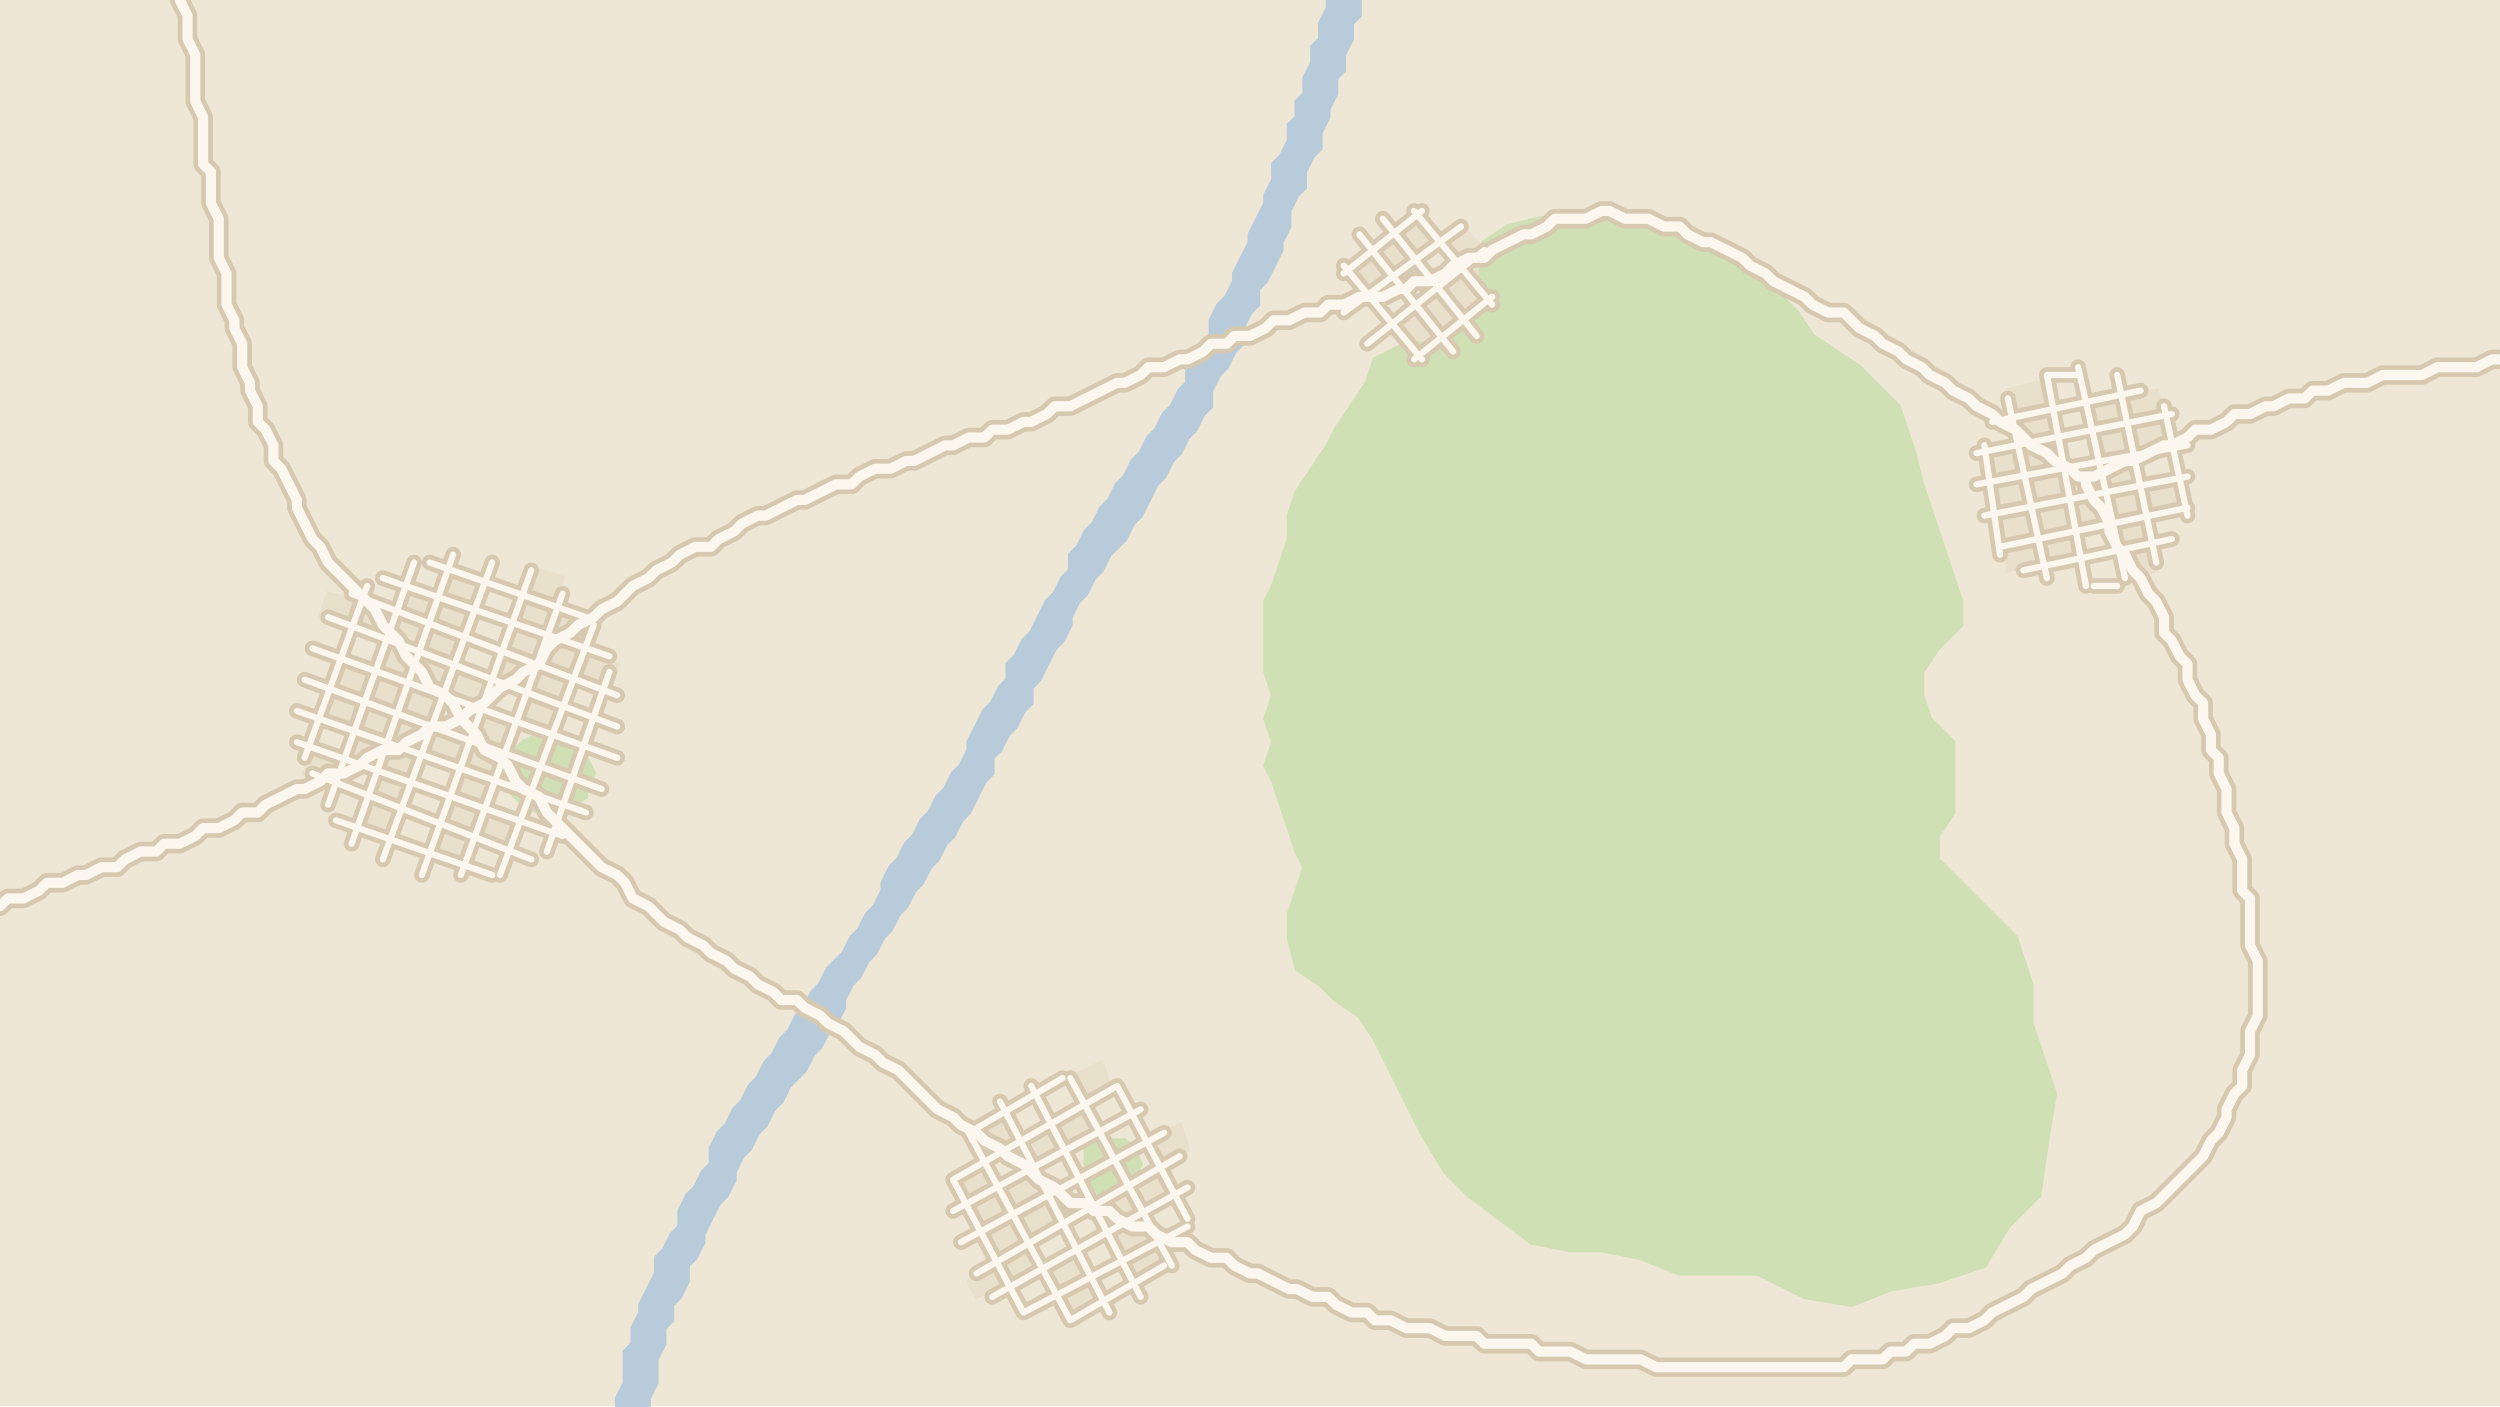
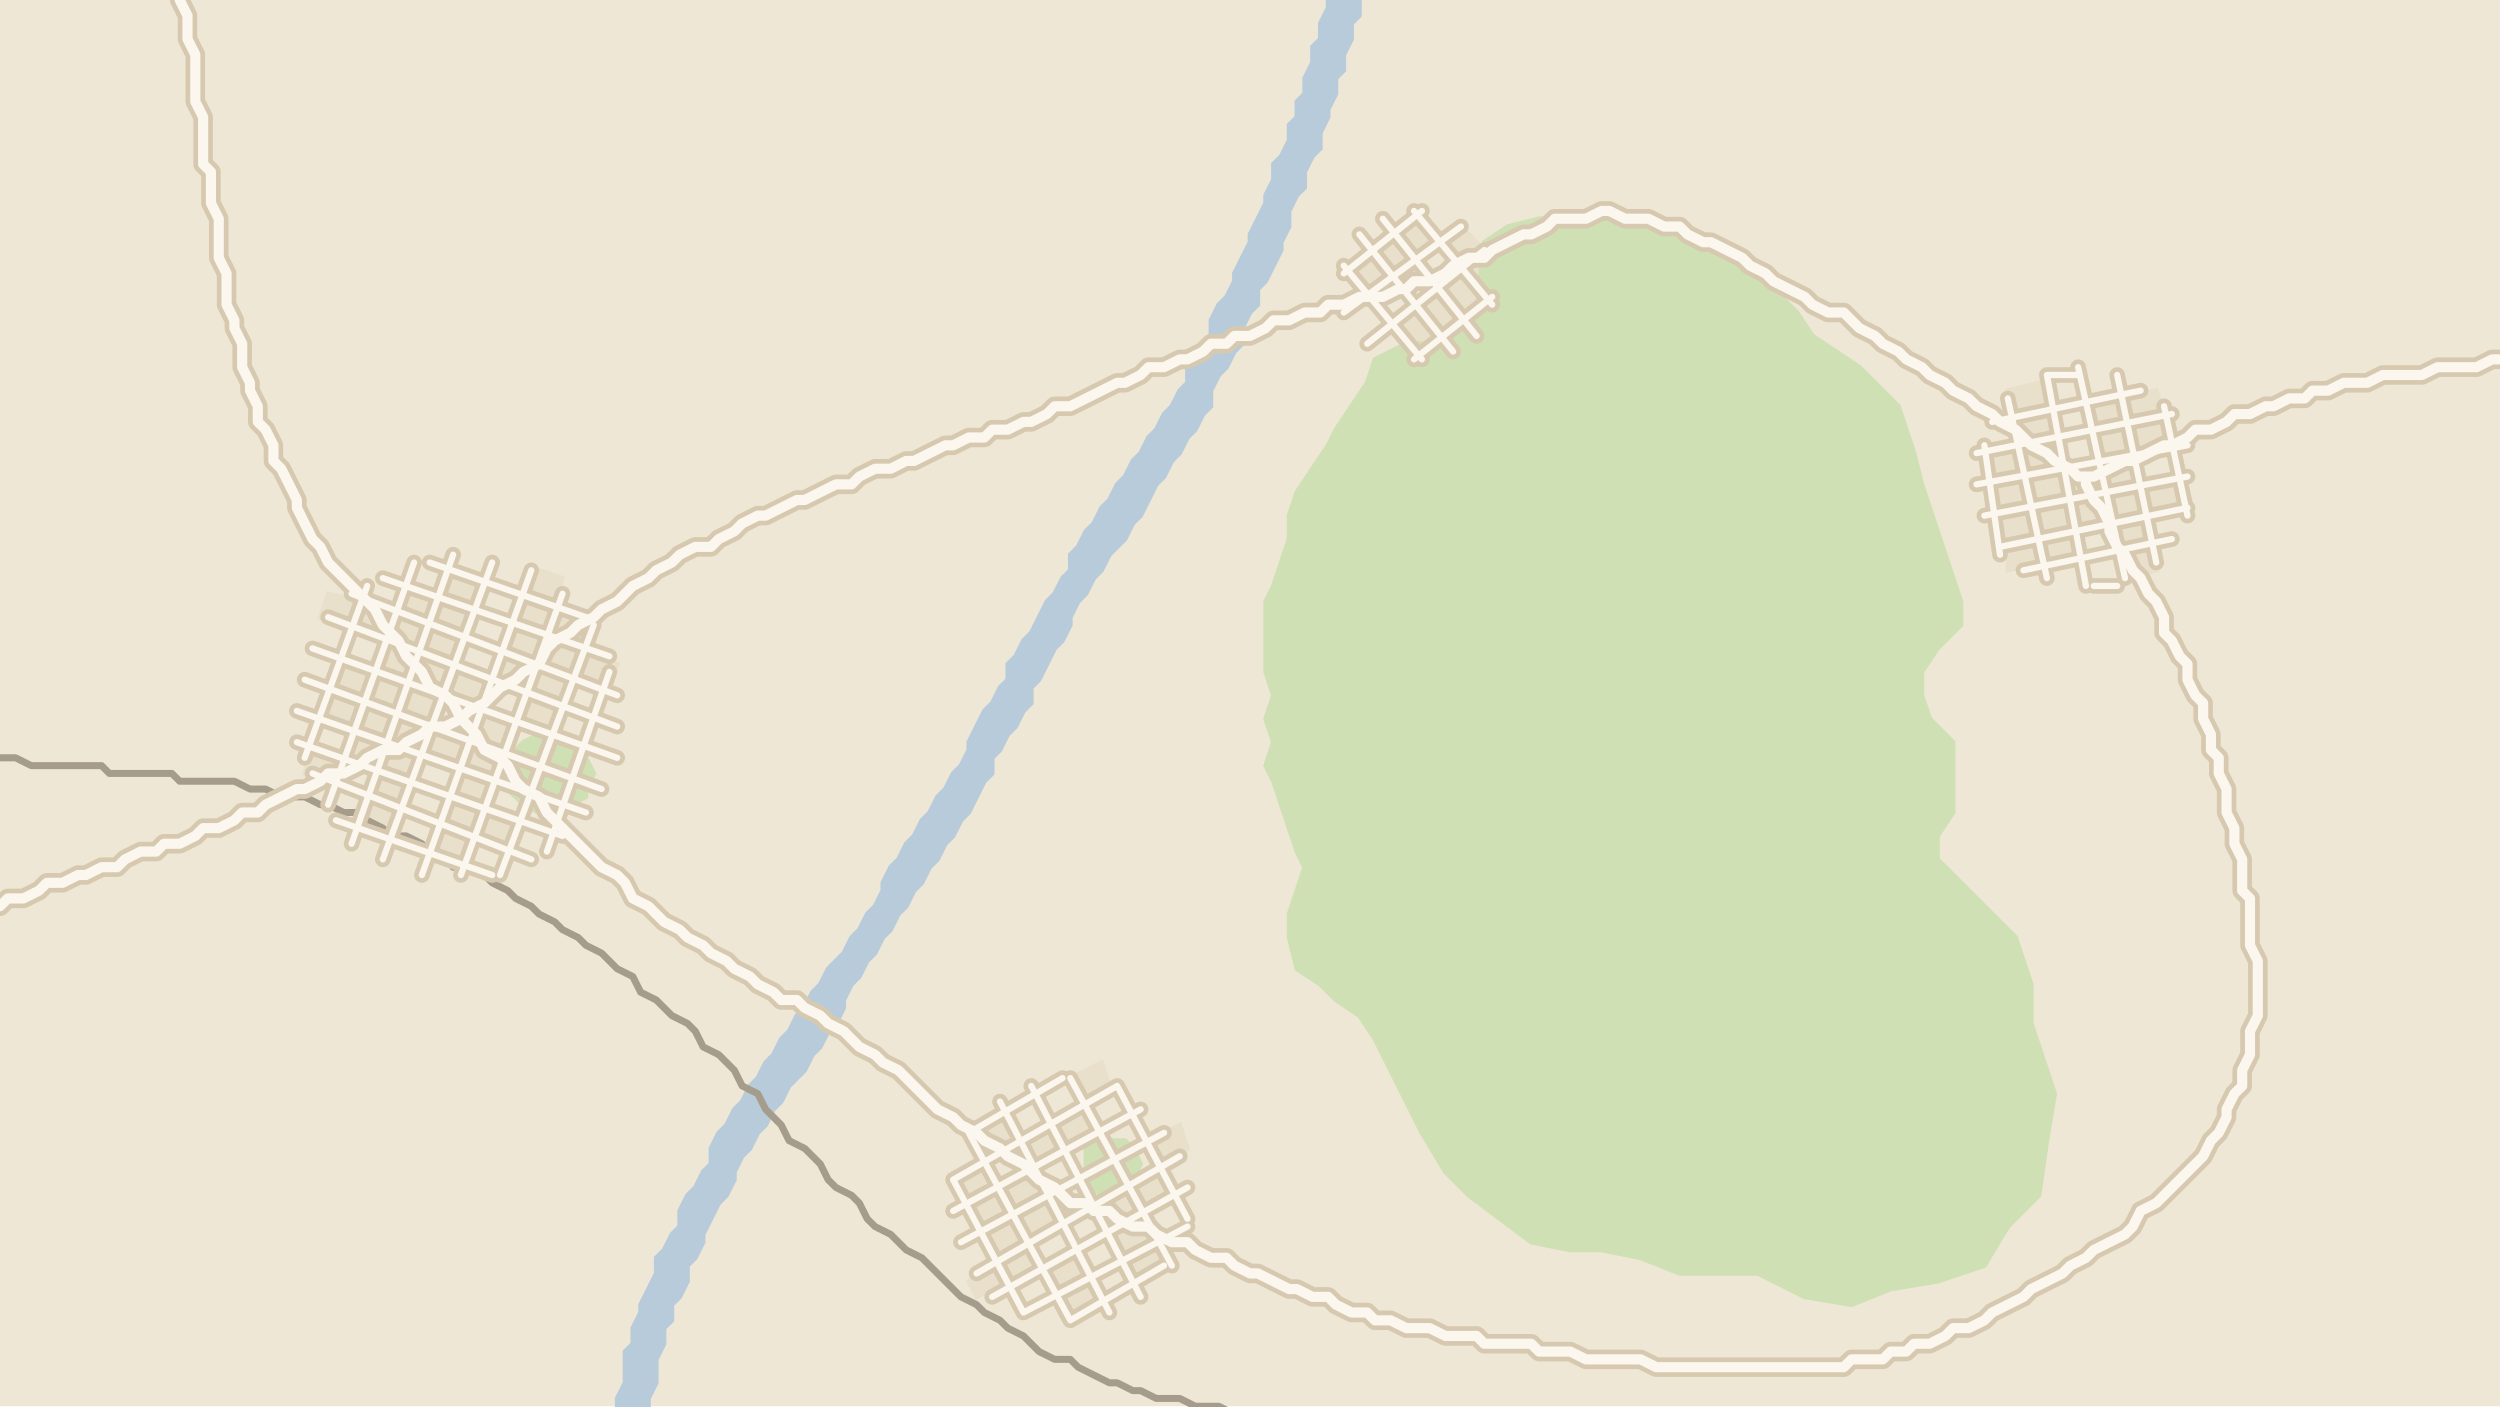
<svg xmlns="http://www.w3.org/2000/svg" viewBox="0 0 320 180" width="320" height="180">
  <defs>
    <path id="minor" d="M47 75L39 97M53 72L42 103M58 71L45 108M63 72L49 110M68 73L54 112M72 76L59 112M76 80L64 112M78 86L70 109M55 72L75 79M49 74L78 84M45 76L79 89M42 79L79 93M40 83L79 97M39 87L77 101M38 91L75 104M38 95L72 107M40 99L68 110M43 105L63 112M122 151L131 168M124 145L137 169M128 141L142 168M132 139L146 166M137 138L150 162M143 139L152 156M124 145L136 138M122 151L143 139M122 155L146 142M123 159L149 145M125 163L151 148M127 166L152 152M131 168L152 157M137 169L149 162M182 27L172 35M187 29L172 40M190 32L175 44M191 38L181 46M181 27L191 39M177 28L189 43M174 30L186 45M172 34L182 46M254 57L256 71M257 51L262 74M262 48L267 75M266 47L272 74M271 48L276 72M277 52L280 66M262 48L266 48M255 54L274 50M253 58L278 53M253 62L280 57M254 66L280 61M256 70L280 65M259 73L278 69M268 75L271 75" />
    <path id="primary" d="M59 92L60 93L61 94L62 96L64 97L65 98L66 100L67 101L69 102L70 104L71 105L72 106L73 107L75 109L76 110L77 111L79 112L80 113L81 115L83 116L84 117L85 118L87 119L88 120L90 121L91 122L93 123L94 124L96 125L97 126L99 127L100 128L102 128L103 129L105 130L106 131L108 132L109 133L110 134L112 135L113 136L115 137L116 138L118 140L119 141L120 142L122 143L123 144L125 145L126 146L128 147L129 148L131 149L132 150L133 151L135 152L136 153L137 154M59 92L60 91L62 90L63 89L64 88L66 87L67 86L69 85L70 83L71 82L73 81L74 80L76 79L77 78L79 77L80 76L81 75L83 74L84 73L86 72L87 71L89 70L91 70L92 69L94 68L95 67L97 66L98 66L100 65L102 64L103 64L105 63L107 62L109 62L110 61L112 60L114 60L116 59L117 59L119 58L121 57L122 57L124 56L126 56L127 55L129 55L131 54L132 54L134 53L135 52L137 52L139 51L141 50L143 49L144 49L146 48L147 47L149 47L151 46L152 46L154 45L155 44L157 44L158 43L160 43L162 42L163 41L165 41L167 40L169 40L170 39L172 39L174 38L175 38L177 38L179 37L180 37L181 36M181 36L183 36L185 35L186 34L188 33L190 33L191 32L193 31L195 30L196 30L198 29L199 28L201 28L203 28L205 27L206 27L208 28L210 28L211 28L213 29L215 29L216 30L218 31L219 31L221 32L223 33L224 34L226 35L227 36L229 37L231 38L232 39L234 40L236 40L237 41L238 42L240 43L241 44L243 45L244 46L246 47L247 48L249 49L250 50L252 51L253 52L255 53L256 54L258 55L259 56L260 57L262 58L263 59L265 60L266 61L267 61M137 154L139 154L140 155L142 155L143 156L145 157L147 157L148 158L150 159L152 159L153 160L155 161L157 161L158 162L160 163L161 163L163 164L165 165L166 165L168 166L170 166L171 167L173 168L175 168L176 169L178 169L180 170L182 170L183 170L185 171L187 171L189 171L190 172L192 172L194 172L196 172L197 173L199 173L201 173L203 174L205 174L207 174L208 174L210 174L212 175L214 175L216 175L218 175L220 175L221 175L223 175L225 175L227 175L229 175L230 175L232 175L234 175L236 175L237 174L239 174L241 174L242 173L244 173L245 172L247 172L249 171L250 170L252 170L254 169L255 168L257 167L259 166L260 165L262 164L264 163L265 162L267 161L268 160L270 159L272 158L273 157L274 155L276 154L277 153L278 152L280 150L281 149L282 148L283 146L284 145L285 143L285 142L286 140L287 139L287 137L288 135L288 134L288 132L289 130L289 129L289 127L289 125L289 123L288 121L288 119L288 117L288 115L287 114L287 112L287 110L286 108L286 106L285 104L285 102L285 101L284 99L284 97L283 96L283 94L282 92L282 90L281 89L280 87L280 85L279 84L278 82L277 81L277 79L276 77L275 76L274 74L273 73L272 71L271 70L270 68L270 67L269 65L268 64L267 62L267 61M59 92L57 93L55 93L54 94L52 95L51 96L49 96L47 97L46 98L44 99L42 99L41 100L39 101L38 101L36 102L34 103L33 104L31 104L30 105L28 106L26 106L25 107L23 108L21 108L20 109L18 109L16 110L15 111L13 111L11 112L10 112L8 113L6 113L5 114L3 115L1 115L0 116L-2 116L-4 117M59 92L58 90L57 89L55 88L54 86L53 85L52 84L51 82L50 81L49 80L48 78L47 77L46 76L44 74L43 73L42 72L41 70L40 69L39 67L38 65L38 64L37 62L36 60L35 59L35 57L34 55L33 54L33 52L32 50L32 49L31 47L31 46L31 44L30 42L30 41L29 39L29 37L29 35L28 33L28 32L28 30L28 28L27 26L27 24L27 22L26 21L26 19L26 17L26 15L25 13L25 11L25 9L25 7L24 5L24 4L24 2L23 0L23 -2L23 -4L23 -4M267 61L268 61L270 60L272 59L273 59L275 58L277 57L278 57L280 56L281 55L283 55L285 54L286 53L288 53L290 52L291 52L293 51L295 51L296 50L298 50L300 49L302 49L303 49L305 48L307 48L309 48L310 48L312 47L314 47L316 47L317 47L319 46L321 46L323 46L324 45" />
  </defs>
  <rect width="320" height="180" fill="#EFE7D6" />
  <path d="M42 76L46 77L45 80L41 79L42 76ZM47 77L50 79L49 82L45 80L47 77ZM44 85L47 86L46 89L43 88L44 85ZM42 88L46 90L45 93L41 91L42 88ZM40 96L43 97L42 100L39 99L40 96ZM52 75L56 77L55 80L51 78L52 75ZM51 79L55 80L54 83L50 82L51 79ZM50 83L53 84L52 87L49 86L50 83ZM48 86L52 88L51 91L47 89L48 86ZM47 90L51 91L50 94L46 93L47 90ZM46 94L49 95L48 98L45 97L46 94ZM58 73L62 75L61 77L57 76L58 73ZM57 77L61 78L59 81L56 80L57 77ZM56 81L59 82L58 85L54 84L56 81ZM54 84L58 86L57 89L53 87L54 84ZM53 88L57 89L55 92L52 91L53 88ZM51 92L55 93L54 96L50 95L51 92ZM50 95L54 97L53 100L49 98L50 95ZM49 99L52 101L51 103L48 102L49 99ZM47 103L51 104L50 107L46 106L47 103ZM59 86L62 87L61 90L58 89L59 86ZM56 93L60 95L59 98L55 96L56 93ZM69 73L72 74L71 77L68 76L69 73ZM67 77L71 78L70 81L66 79L67 77ZM66 80L70 82L69 84L65 83L66 80ZM65 84L68 85L67 88L64 87L65 84ZM62 91L66 93L64 96L61 94L62 91ZM61 95L64 96L63 99L59 98L61 95ZM59 99L63 100L62 103L58 102L59 99ZM58 102L62 104L60 107L57 105L58 102ZM56 106L60 108L59 110L55 109L56 106ZM72 78L75 80L74 82L71 81L72 78ZM70 82L74 83L73 86L69 85L70 82ZM69 86L73 87L72 90L68 88L69 86ZM68 89L71 91L70 94L67 92L68 89ZM62 104L66 105L65 108L61 107L62 104ZM75 84L79 85L78 88L74 86L75 84ZM124 164L127 162L129 164L125 166L124 164ZM122 151L126 149L127 152L124 154L122 151ZM124 154L128 152L129 155L126 157L124 154ZM126 158L129 156L131 159L127 160L126 158ZM128 161L131 159L133 162L129 164L128 161ZM125 145L128 143L129 146L126 148L125 145ZM128 152L132 150L133 153L130 155L128 152ZM130 156L134 154L135 156L132 158L130 156ZM134 162L137 161L139 163L135 165L134 162ZM136 166L139 164L141 167L137 169L136 166ZM131 146L134 144L136 147L132 149L131 146ZM135 144L138 142L140 145L136 147L135 144ZM141 154L144 152L145 155L142 157L141 154ZM142 158L146 156L147 159L144 160L142 158ZM144 161L148 159L149 162L146 164L144 161ZM137 138L141 136L142 139L139 141L137 138ZM145 152L148 150L150 153L146 155L145 152ZM147 146L151 144L152 147L149 149L147 146ZM181 28L184 31L181 33L179 29L181 28ZM178 30L181 33L178 35L176 32L178 30ZM175 32L178 36L175 37L173 34L175 32ZM187 29L190 32L187 34L185 31L187 29ZM190 33L193 36L190 38L188 35L190 33ZM187 35L190 38L187 40L185 37L187 35ZM184 38L187 41L184 43L182 40L184 38ZM181 40L184 43L181 45L179 42L181 40ZM254 58L258 58L259 61L255 61L254 58ZM255 62L259 61L259 64L256 65L255 62ZM256 66L260 65L260 68L256 69L256 66ZM257 70L260 69L261 72L257 73L257 70ZM257 50L261 49L262 52L258 53L257 50ZM258 54L262 53L263 56L259 57L258 54ZM259 57L263 57L263 60L260 60L259 57ZM260 61L264 60L264 63L260 64L260 61ZM261 65L264 64L265 67L261 68L261 65ZM261 69L265 68L266 71L262 72L261 69ZM265 64L269 63L270 66L266 67L265 64ZM268 52L271 51L272 54L268 55L268 52ZM268 55L272 55L273 58L269 58L268 55ZM269 59L273 59L274 62L270 62L269 59ZM270 63L274 62L274 65L271 66L270 63ZM271 67L275 66L275 69L271 70L271 67ZM271 71L275 70L276 73L272 74L271 71ZM272 51L276 50L277 53L273 54L272 51ZM273 55L277 54L278 57L274 57L273 55ZM275 62L278 61L279 64L275 65L275 62Z" fill="#E9E0CC" stroke="#E9E0CC" stroke-width="0.6" />
  <path d="M246 89L247 92L250 95L250 98L250 101L250 104L248 107L248 110L258 120L260 126L260 131L263 140L262 146L261 153L257 157L254 162L248 164L242 165L237 167L231 166L225 163L220 163L215 163L210 161L205 160L201 160L196 159L192 156L188 153L185 150L182 145L180 141L178 137L176 133L174 130L171 128L169 126L166 124L165 120L165 117L167 111L166 109L165 106L164 103L163 100L162 98L163 95L162 92L163 89L162 86L162 83L162 80L162 77L163 75L164 72L165 69L165 66L166 63L168 60L170 57L171 55L173 52L175 49L176 46L180 44L183 44L186 43L189 40L190 31L193 29L197 28L201 28L205 28L209 28L213 29L217 31L220 32L224 34L227 37L230 40L232 43L235 45L238 47L240 49L243 52L244 55L245 58L246 62L247 65L248 68L249 71L250 74L251 77L251 80L248 83L246 86L246 89ZM76 99L75 101L75 102L73 103L72 104L70 104L69 104L67 103L66 102L65 101L65 99L65 97L66 96L67 95L69 94L70 94L72 94L73 95L75 96L75 97L76 99ZM146 149L145 151L144 152L143 153L141 153L140 152L139 150L139 149L139 147L141 146L142 146L144 146L145 147L146 149L146 149Z" fill="#CFE0B4" stroke="#CFE0B4" stroke-width="0.6" />
  <path d="M171 -4L171 -2L170 -1L170 1L169 3L169 5L168 6L168 8L167 10L167 12L166 13L166 15L165 16L165 18L164 20L163 21L163 23L162 25L162 26L161 28L160 30L160 31L159 33L158 35L158 36L157 38L156 39L155 41L155 43L154 44L153 46L152 47L152 49L151 50L150 52L149 53L148 55L147 56L146 58L145 59L144 61L143 62L142 64L141 65L140 67L139 68L138 70L137 71L137 73L136 74L135 76L134 77L133 79L132 81L131 82L130 84L129 85L129 87L128 88L127 90L126 91L125 93L124 95L124 96L123 98L122 99L121 101L120 102L119 104L118 105L117 107L116 108L115 110L114 111L113 113L113 114L112 116L111 117L110 119L109 120L108 122L107 123L106 124L105 126L104 127L103 129L102 130L101 132L100 133L99 135L98 136L97 138L96 139L95 141L94 142L93 144L92 145L91 147L91 149L90 150L89 152L88 153L87 155L87 157L86 158L85 160L84 161L84 163L83 165L82 167L82 168L81 170L81 172L80 173L80 175L80 177L79 179L79 180L79 182L78 184L82 184L83 182L83 180L83 179L84 177L84 175L84 174L85 172L85 170L86 169L86 167L87 166L88 164L88 162L89 161L90 159L90 158L91 156L92 154L93 153L94 151L94 150L95 148L96 147L97 145L98 144L99 142L100 141L101 139L102 138L103 137L104 135L105 134L106 132L107 131L108 129L108 128L109 126L110 125L111 123L112 122L113 120L114 119L115 117L116 116L117 114L118 113L119 111L120 110L121 108L122 107L123 105L124 104L125 102L126 100L127 99L127 97L128 96L129 94L130 93L131 91L132 90L132 88L133 87L134 85L135 83L136 82L137 80L137 79L138 77L139 76L140 74L141 73L142 71L143 70L144 69L145 67L146 66L147 64L148 62L149 61L150 59L151 58L152 56L153 55L154 53L155 52L155 50L156 48L157 47L158 45L159 44L159 42L160 40L161 39L161 37L162 36L163 34L164 32L164 31L165 29L165 27L166 25L167 24L167 22L168 20L169 19L169 17L170 15L170 14L171 12L171 10L172 9L172 7L173 5L173 3L174 2L174 0L175 -2L175 -4L175 -4Z" fill="#B8CBDA" stroke="#B8CBDA" stroke-width="0.6" />
+   <path d="M-4 97L-2 97L0 97L2 97L4 98L5 98L7 98L9 98L11 98L13 98L14 99L16 99L18 99L20 99L22 99L23 100L25 100L27 100L29 100L30 100L32 101L34 101L36 102L37 102L39 102L41 103L42 103L44 104L46 104L47 105L49 106L50 107L52 107L54 108L55 109L57 110L58 111L60 111L62 112L63 113L65 114L66 115L68 116L69 117L71 118L72 119L74 120L75 121L77 122L78 123L79 124L81 125L82 127L84 128L85 129L86 130L88 131L89 132L90 134L92 135L93 136L94 137L95 139L97 140L98 142L99 143L100 144L101 146L103 147L104 148L105 149L106 151L107 152L109 153L110 154L111 156L112 157L114 158L115 159L116 160L118 161L119 162L121 164L122 165L123 166L125 167L126 168L128 169L129 170L131 171L132 172L133 173L135 174L137 174L138 175L140 176L142 177L143 177L145 178L146 178L148 179L149 179L151 179L153 180L154 180L156 180L158 181L159 181L161 181L163 181L165 181L167 182L168 182L170 182L172 182L174 182L176 182L178 182L179 183L181 183L183 183L185 183L187 183L189 183L190 183L192 183L194 184L195 184L197 184L199 184L200 184L202 184L204 184L205 184M248 184L250 184L252 184L253 184L255 184L257 184L258 184L260 184L262 184L264 184L265 184L267 184L269 184L271 183L272 183L274 183L276 183L278 183L279 183L281 183L283 183L285 183L287 183L288 183L290 183L292 183L294 183L296 183L297 182L299 182L301 182L303 182L305 182L306 182L308 182L310 182L312 182L314 182L315 182L317 182L319 182L321 181L322 181L324 181" fill="none" stroke="#A69C8B" stroke-width="0.9" stroke-linecap="round" stroke-linejoin="round" />
  <g fill="none" stroke-linecap="round" stroke-linejoin="round">
    <use href="#minor" stroke="#D6C9AF" stroke-width="2" />
    <use href="#primary" stroke="#D6C9AF" stroke-width="2.5" />
    <use href="#minor" stroke="#FBF7EE" stroke-width="0.8" />
    <use href="#primary" stroke="#FBF7EE" stroke-width="1.3" />
  </g>
</svg>
